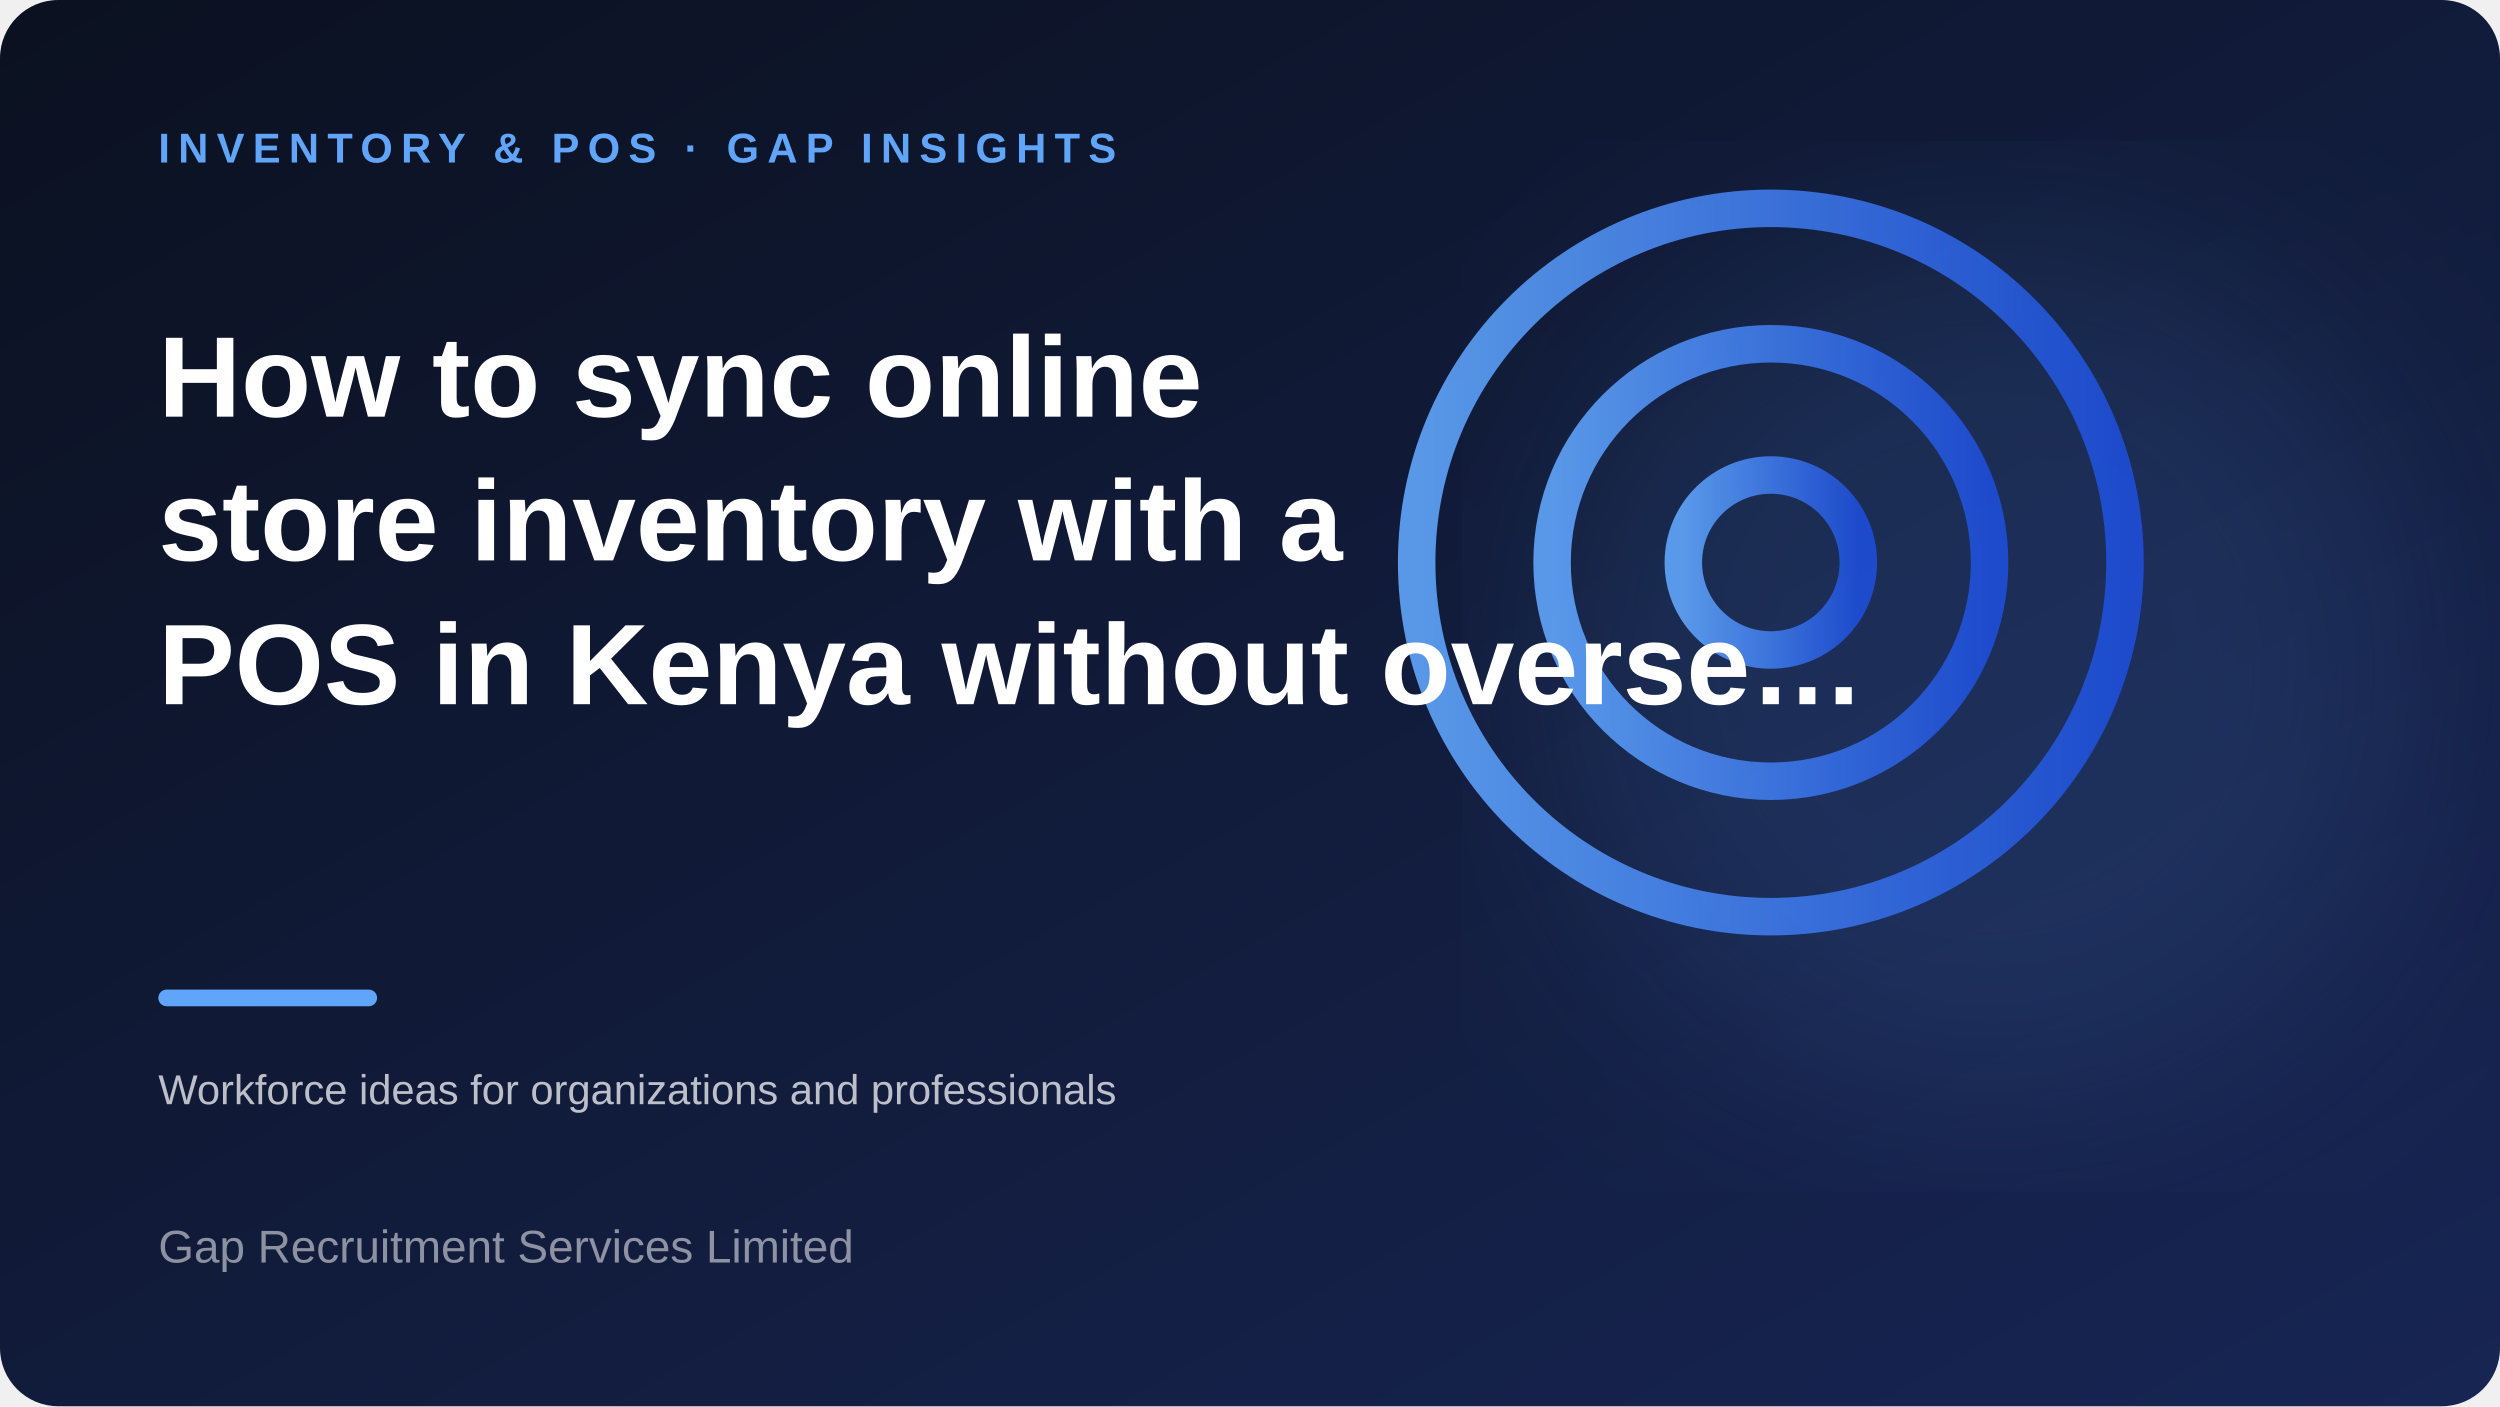
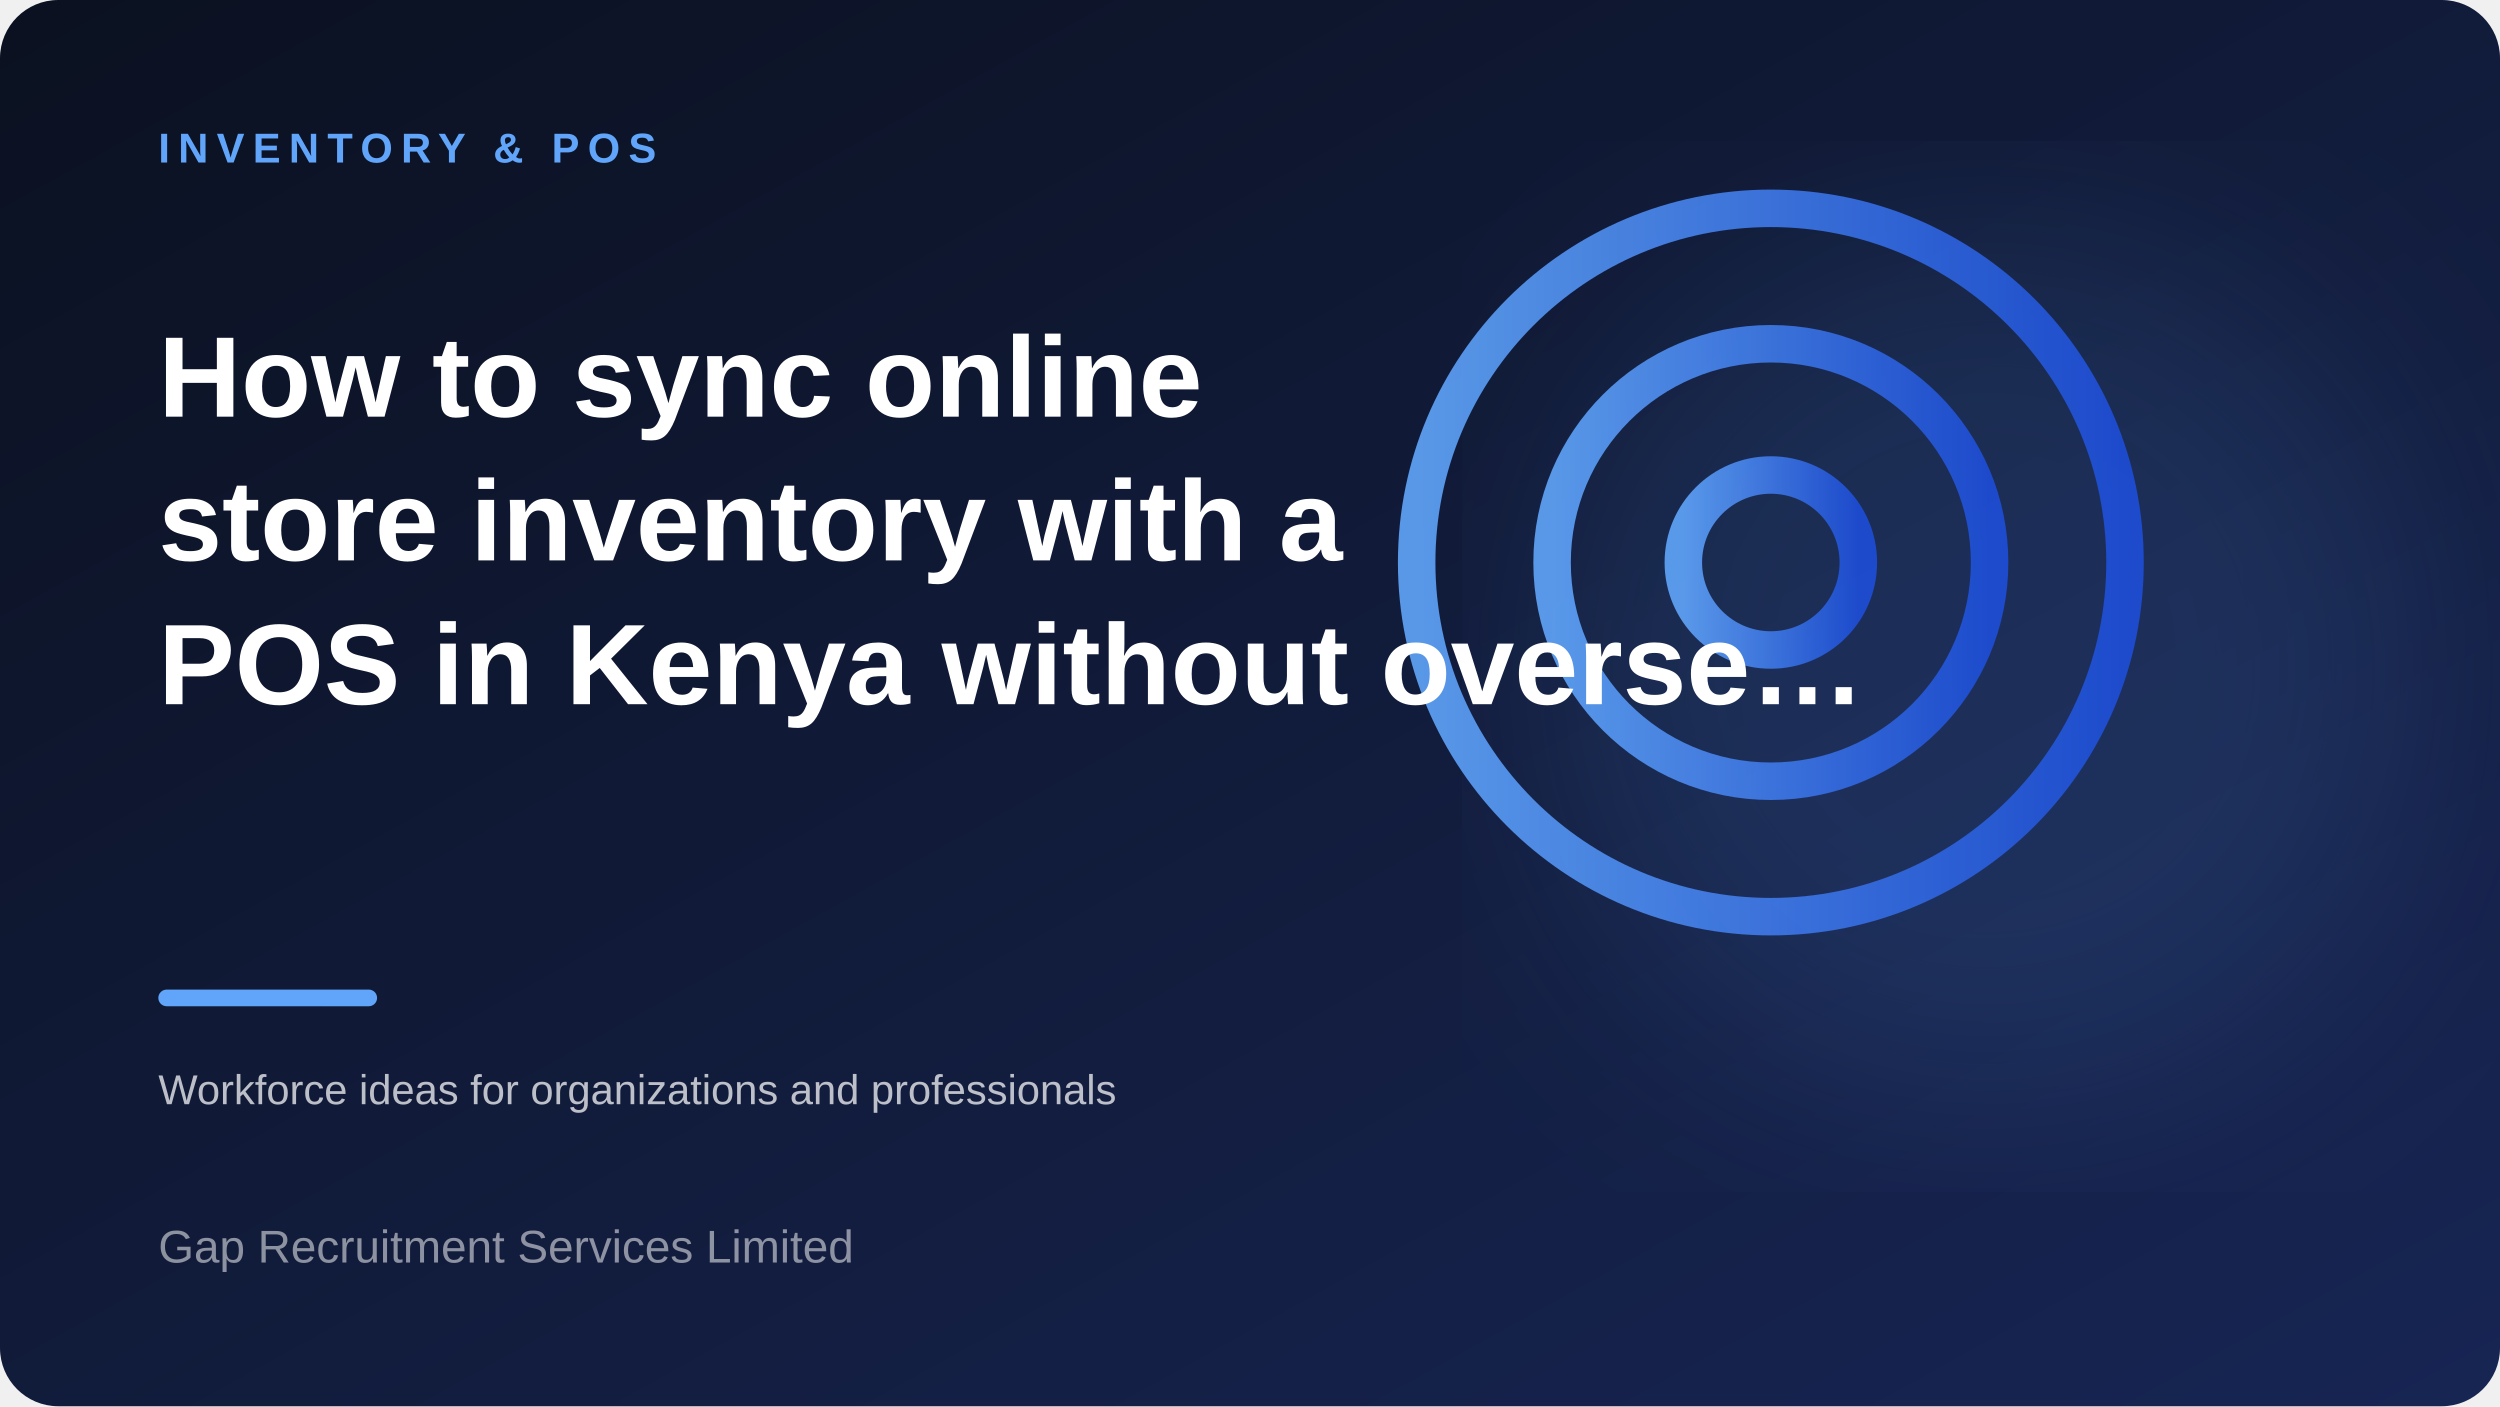
<svg xmlns="http://www.w3.org/2000/svg" width="1200" height="675" viewBox="0 0 1200 675" role="img" aria-labelledby="title desc">
  <defs>
    <linearGradient id="bg" x1="0" y1="0" x2="1" y2="1">
      <stop stop-color="#0B1120" />
      <stop offset="1" stop-color="#172554" />
    </linearGradient>
    <linearGradient id="accent">
      <stop stop-color="#60A5FA" />
      <stop offset="1" stop-color="#1D4ED8" />
    </linearGradient>
    <filter id="blur">
      <feGaussianBlur stdDeviation="55" />
    </filter>
  </defs>
  <rect width="1200" height="675" rx="28" fill="url(#bg)" />
  <circle cx="954" cy="320" r="210" fill="#60A5FA" opacity=".13" filter="url(#blur)" />
  <g fill="none" stroke="url(#accent)" stroke-width="18" opacity=".9">
    <circle cx="850" cy="270" r="170" />
    <circle cx="850" cy="270" r="105" />
    <circle cx="850" cy="270" r="42" />
  </g>
-   <text x="76" y="78" fill="#60A5FA" font-family="Arial, Helvetica, sans-serif" font-size="20" font-weight="700" letter-spacing="4">INVENTORY &amp; POS · GAP INSIGHTS</text>
+   <text x="76" y="78" fill="#60A5FA" font-family="Arial, Helvetica, sans-serif" font-size="20" font-weight="700" letter-spacing="4">INVENTORY &amp; POS</text>
  <text x="76" y="200" fill="white" font-family="Arial, Helvetica, sans-serif" font-size="55" font-weight="800">How to sync online</text>
  <text x="76" y="269" fill="white" font-family="Arial, Helvetica, sans-serif" font-size="55" font-weight="800">store inventory with a</text>
  <text x="76" y="338" fill="white" font-family="Arial, Helvetica, sans-serif" font-size="55" font-weight="800">POS in Kenya without overse…</text>
  <rect x="76" y="475" width="105" height="8" rx="4" fill="#60A5FA" />
  <text x="76" y="530" fill="white" opacity=".72" font-family="Arial, Helvetica, sans-serif" font-size="20">Workforce ideas for organizations and professionals</text>
  <text x="76" y="606" fill="white" opacity=".52" font-family="Arial, Helvetica, sans-serif" font-size="22">Gap Recruitment Services Limited</text>
</svg>
